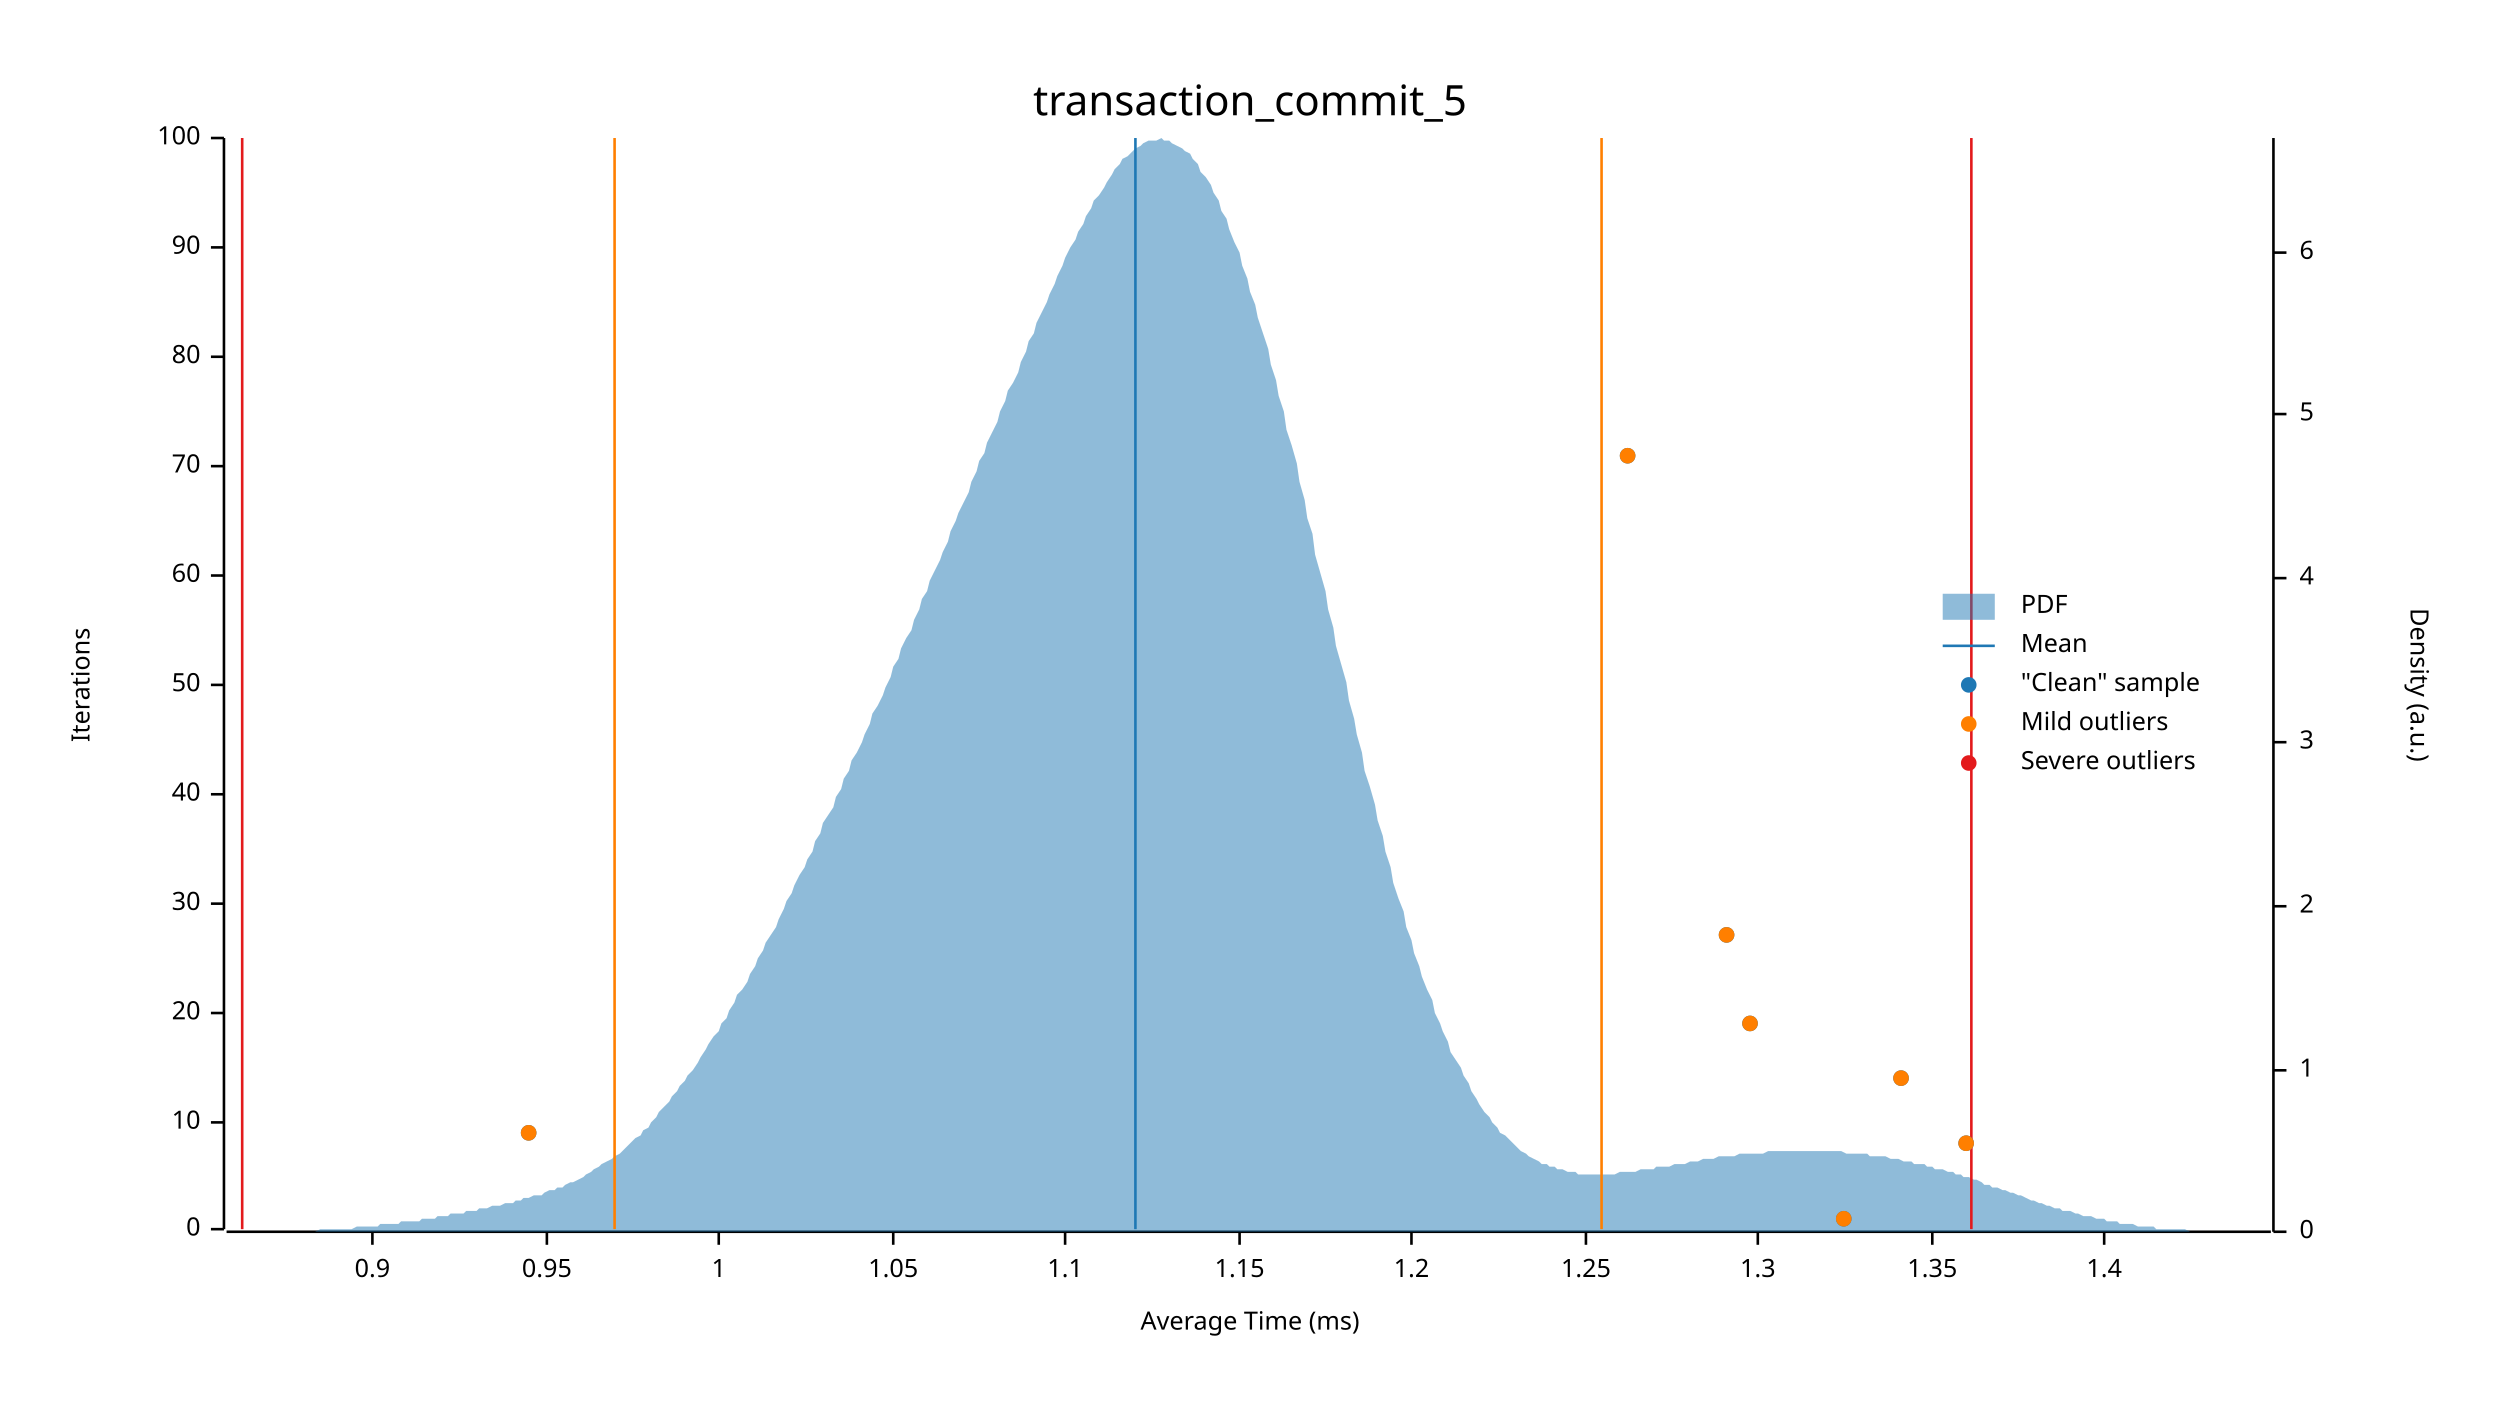
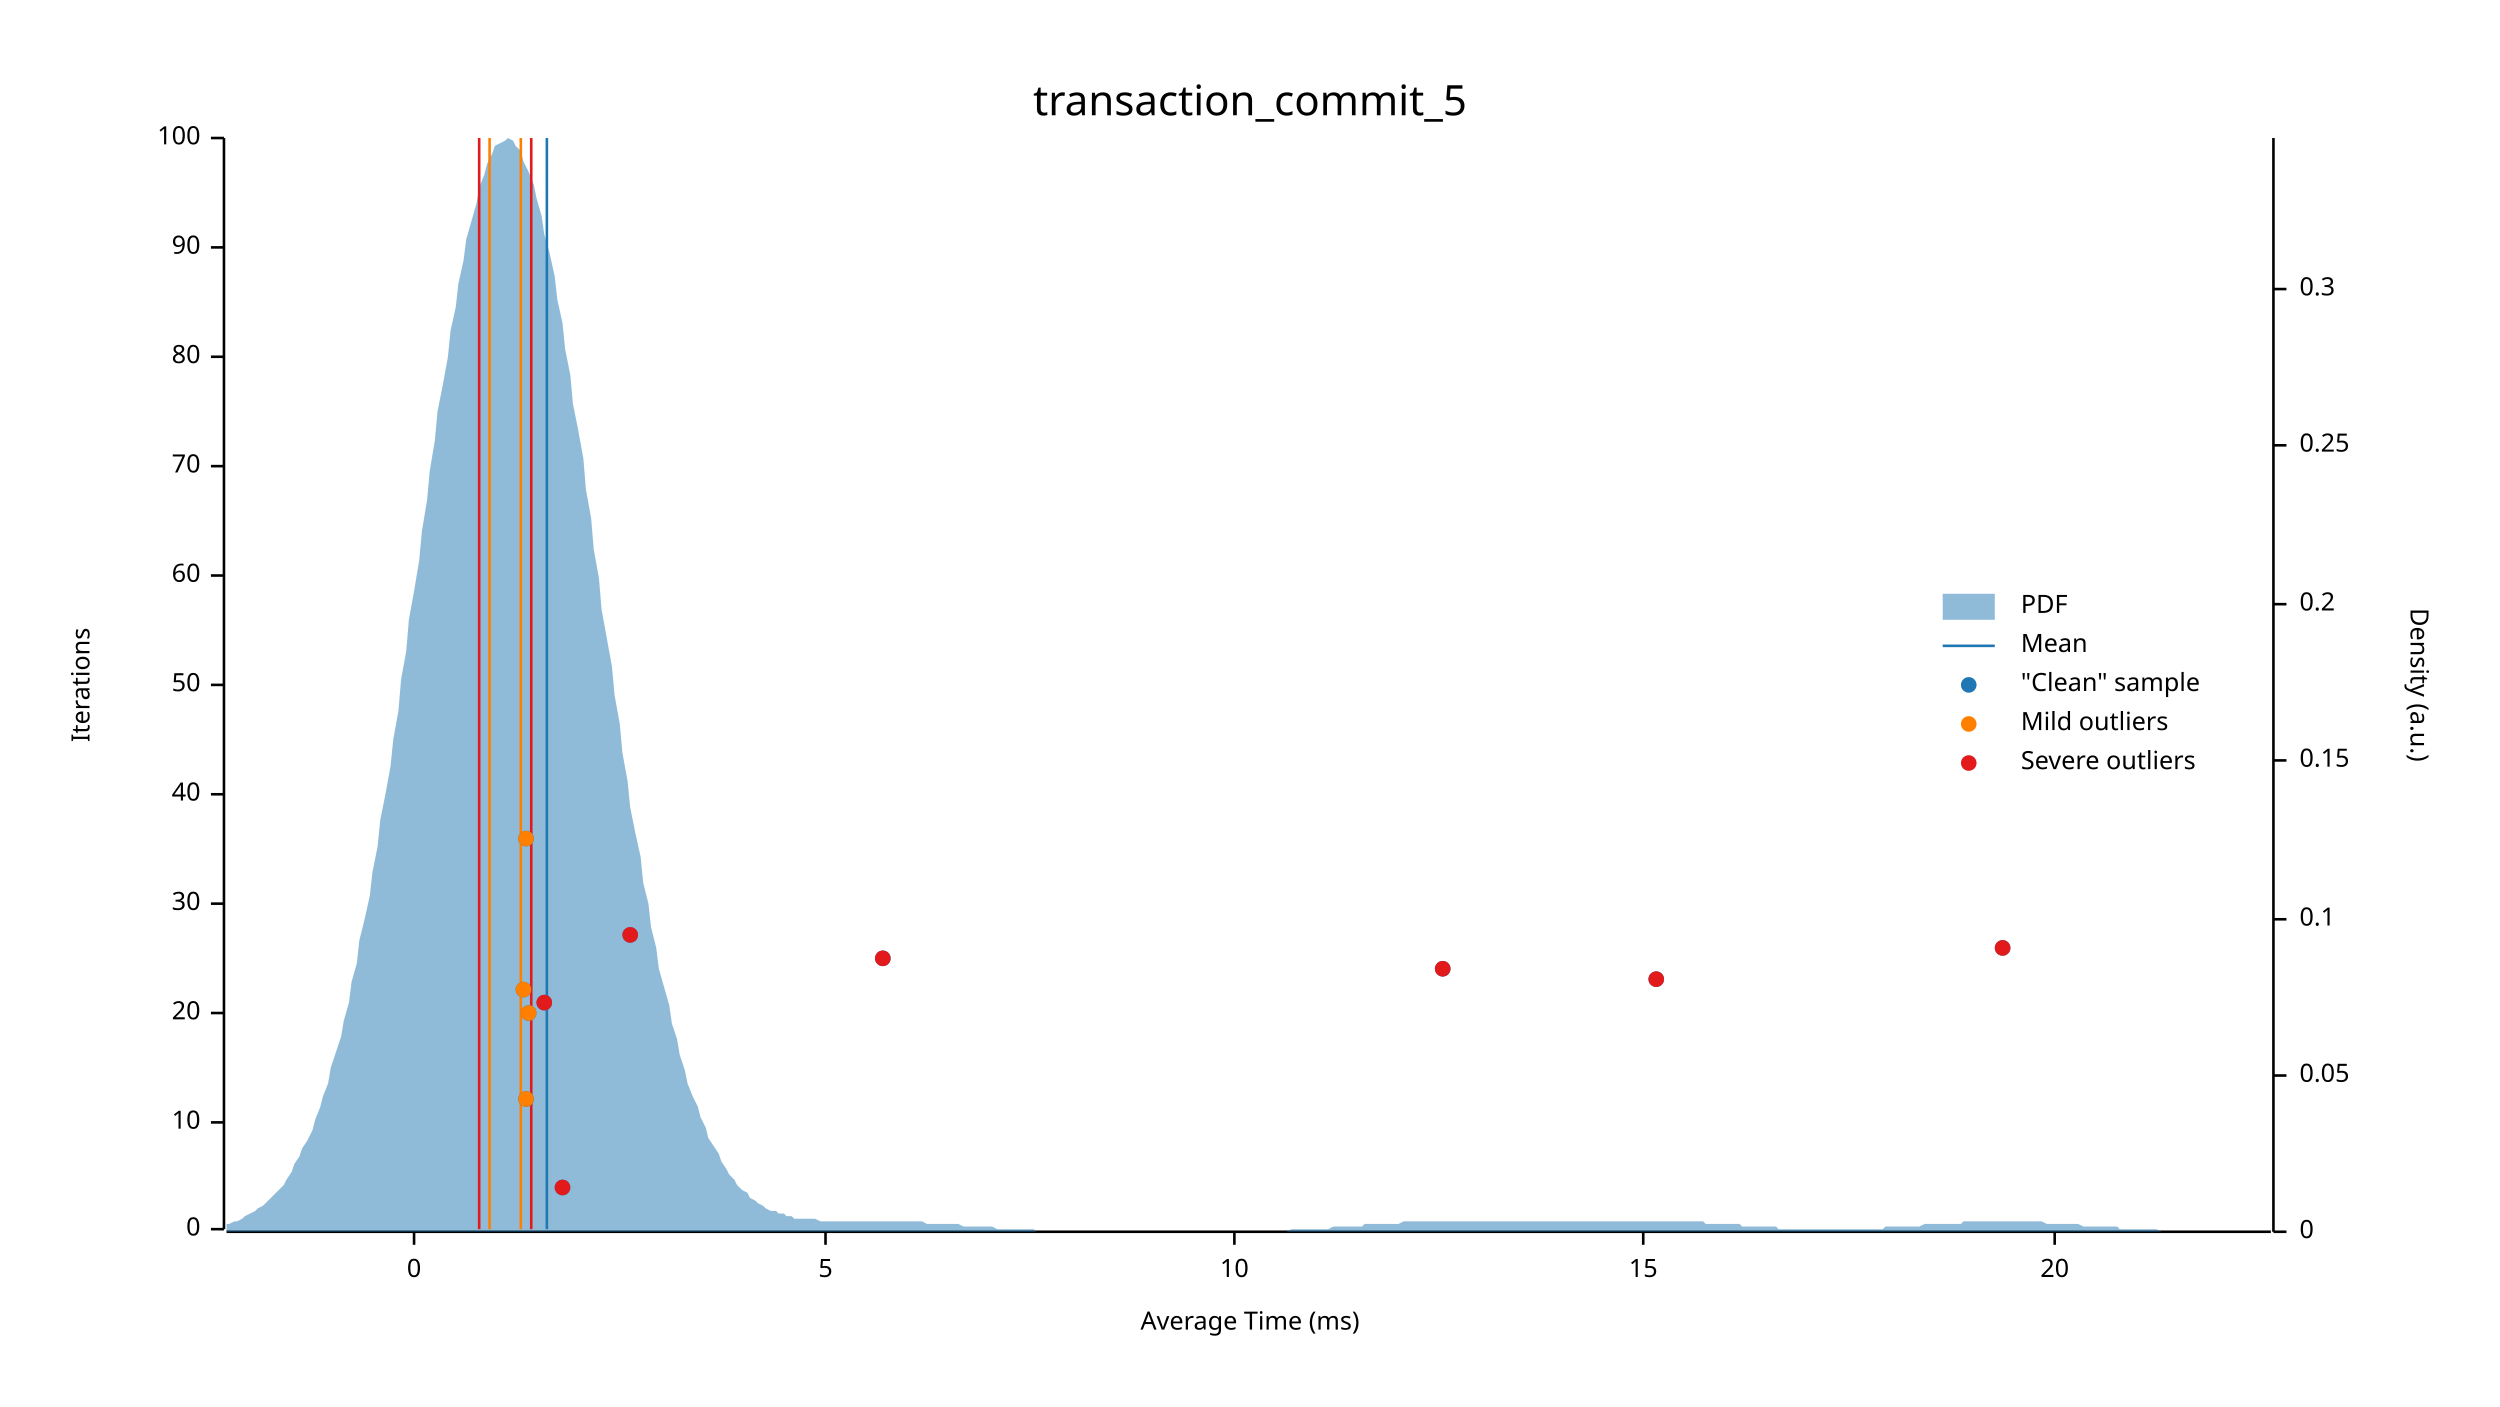
<svg xmlns="http://www.w3.org/2000/svg" width="960" height="540" viewBox="0 0 960 540">
  <text x="480" y="32" dy="0.76em" text-anchor="middle" font-family="sans-serif" font-size="16.129" opacity="1" fill="#000000">
transaction_commit_5
</text>
  <text x="27" y="263" dy="0.76em" text-anchor="middle" font-family="sans-serif" font-size="9.677" opacity="1" fill="#000000" transform="rotate(270, 27, 263)">
Iterations
</text>
  <text x="480" y="513" dy="-0.5ex" text-anchor="middle" font-family="sans-serif" font-size="9.677" opacity="1" fill="#000000">
Average Time (ms)
</text>
  <polyline fill="none" opacity="1" stroke="#000000" stroke-width="1" points="86,53 86,472 " />
  <text x="77" y="472" dy="0.5ex" text-anchor="end" font-family="sans-serif" font-size="9.677" opacity="1" fill="#000000">
0
</text>
  <polyline fill="none" opacity="1" stroke="#000000" stroke-width="1" points="81,472 86,472 " />
  <text x="77" y="431" dy="0.5ex" text-anchor="end" font-family="sans-serif" font-size="9.677" opacity="1" fill="#000000">
10
</text>
  <polyline fill="none" opacity="1" stroke="#000000" stroke-width="1" points="81,431 86,431 " />
  <text x="77" y="389" dy="0.5ex" text-anchor="end" font-family="sans-serif" font-size="9.677" opacity="1" fill="#000000">
20
</text>
  <polyline fill="none" opacity="1" stroke="#000000" stroke-width="1" points="81,389 86,389 " />
  <text x="77" y="347" dy="0.5ex" text-anchor="end" font-family="sans-serif" font-size="9.677" opacity="1" fill="#000000">
30
</text>
  <polyline fill="none" opacity="1" stroke="#000000" stroke-width="1" points="81,347 86,347 " />
  <text x="77" y="305" dy="0.5ex" text-anchor="end" font-family="sans-serif" font-size="9.677" opacity="1" fill="#000000">
40
</text>
  <polyline fill="none" opacity="1" stroke="#000000" stroke-width="1" points="81,305 86,305 " />
  <text x="77" y="263" dy="0.5ex" text-anchor="end" font-family="sans-serif" font-size="9.677" opacity="1" fill="#000000">
50
</text>
  <polyline fill="none" opacity="1" stroke="#000000" stroke-width="1" points="81,263 86,263 " />
  <text x="77" y="221" dy="0.5ex" text-anchor="end" font-family="sans-serif" font-size="9.677" opacity="1" fill="#000000">
60
</text>
  <polyline fill="none" opacity="1" stroke="#000000" stroke-width="1" points="81,221 86,221 " />
  <text x="77" y="179" dy="0.5ex" text-anchor="end" font-family="sans-serif" font-size="9.677" opacity="1" fill="#000000">
70
</text>
  <polyline fill="none" opacity="1" stroke="#000000" stroke-width="1" points="81,179 86,179 " />
  <text x="77" y="137" dy="0.5ex" text-anchor="end" font-family="sans-serif" font-size="9.677" opacity="1" fill="#000000">
80
</text>
  <polyline fill="none" opacity="1" stroke="#000000" stroke-width="1" points="81,137 86,137 " />
  <text x="77" y="95" dy="0.5ex" text-anchor="end" font-family="sans-serif" font-size="9.677" opacity="1" fill="#000000">
90
</text>
  <polyline fill="none" opacity="1" stroke="#000000" stroke-width="1" points="81,95 86,95 " />
  <text x="77" y="53" dy="0.5ex" text-anchor="end" font-family="sans-serif" font-size="9.677" opacity="1" fill="#000000">
100
</text>
  <polyline fill="none" opacity="1" stroke="#000000" stroke-width="1" points="81,53 86,53 " />
  <polyline fill="none" opacity="1" stroke="#000000" stroke-width="1" points="87,473 872,473 " />
-   <text x="143" y="483" dy="0.76em" text-anchor="middle" font-family="sans-serif" font-size="9.677" opacity="1" fill="#000000">
- 0.9
+   <text x="159" y="483" dy="0.76em" text-anchor="middle" font-family="sans-serif" font-size="9.677" opacity="1" fill="#000000">
+ 0
</text>
-   <polyline fill="none" opacity="1" stroke="#000000" stroke-width="1" points="143,473 143,478 " />
-   <text x="210" y="483" dy="0.76em" text-anchor="middle" font-family="sans-serif" font-size="9.677" opacity="1" fill="#000000">
- 0.95
+   <polyline fill="none" opacity="1" stroke="#000000" stroke-width="1" points="159,473 159,478 " />
+   <text x="317" y="483" dy="0.76em" text-anchor="middle" font-family="sans-serif" font-size="9.677" opacity="1" fill="#000000">
+ 5
</text>
-   <polyline fill="none" opacity="1" stroke="#000000" stroke-width="1" points="210,473 210,478 " />
-   <text x="276" y="483" dy="0.76em" text-anchor="middle" font-family="sans-serif" font-size="9.677" opacity="1" fill="#000000">
- 1
+   <polyline fill="none" opacity="1" stroke="#000000" stroke-width="1" points="317,473 317,478 " />
+   <text x="474" y="483" dy="0.76em" text-anchor="middle" font-family="sans-serif" font-size="9.677" opacity="1" fill="#000000">
+ 10
</text>
-   <polyline fill="none" opacity="1" stroke="#000000" stroke-width="1" points="276,473 276,478 " />
-   <text x="343" y="483" dy="0.76em" text-anchor="middle" font-family="sans-serif" font-size="9.677" opacity="1" fill="#000000">
- 1.05
+   <polyline fill="none" opacity="1" stroke="#000000" stroke-width="1" points="474,473 474,478 " />
+   <text x="631" y="483" dy="0.76em" text-anchor="middle" font-family="sans-serif" font-size="9.677" opacity="1" fill="#000000">
+ 15
</text>
-   <polyline fill="none" opacity="1" stroke="#000000" stroke-width="1" points="343,473 343,478 " />
-   <text x="409" y="483" dy="0.76em" text-anchor="middle" font-family="sans-serif" font-size="9.677" opacity="1" fill="#000000">
- 1.1
+   <polyline fill="none" opacity="1" stroke="#000000" stroke-width="1" points="631,473 631,478 " />
+   <text x="789" y="483" dy="0.76em" text-anchor="middle" font-family="sans-serif" font-size="9.677" opacity="1" fill="#000000">
+ 20
</text>
-   <polyline fill="none" opacity="1" stroke="#000000" stroke-width="1" points="409,473 409,478 " />
-   <text x="476" y="483" dy="0.76em" text-anchor="middle" font-family="sans-serif" font-size="9.677" opacity="1" fill="#000000">
- 1.15
- </text>
-   <polyline fill="none" opacity="1" stroke="#000000" stroke-width="1" points="476,473 476,478 " />
-   <text x="542" y="483" dy="0.76em" text-anchor="middle" font-family="sans-serif" font-size="9.677" opacity="1" fill="#000000">
- 1.2
- </text>
-   <polyline fill="none" opacity="1" stroke="#000000" stroke-width="1" points="542,473 542,478 " />
-   <text x="609" y="483" dy="0.76em" text-anchor="middle" font-family="sans-serif" font-size="9.677" opacity="1" fill="#000000">
- 1.25
- </text>
-   <polyline fill="none" opacity="1" stroke="#000000" stroke-width="1" points="609,473 609,478 " />
-   <text x="675" y="483" dy="0.76em" text-anchor="middle" font-family="sans-serif" font-size="9.677" opacity="1" fill="#000000">
- 1.3
- </text>
-   <polyline fill="none" opacity="1" stroke="#000000" stroke-width="1" points="675,473 675,478 " />
-   <text x="742" y="483" dy="0.76em" text-anchor="middle" font-family="sans-serif" font-size="9.677" opacity="1" fill="#000000">
- 1.35
- </text>
-   <polyline fill="none" opacity="1" stroke="#000000" stroke-width="1" points="742,473 742,478 " />
-   <text x="808" y="483" dy="0.76em" text-anchor="middle" font-family="sans-serif" font-size="9.677" opacity="1" fill="#000000">
- 1.4
- </text>
-   <polyline fill="none" opacity="1" stroke="#000000" stroke-width="1" points="808,473 808,478 " />
+   <polyline fill="none" opacity="1" stroke="#000000" stroke-width="1" points="789,473 789,478 " />
  <text x="933" y="263" dy="0.76em" text-anchor="middle" font-family="sans-serif" font-size="9.677" opacity="1" fill="#000000" transform="rotate(90, 933, 263)">
Density (a.u.)
</text>
  <polyline fill="none" opacity="1" stroke="#000000" stroke-width="1" points="873,53 873,473 " />
  <text x="883" y="473" dy="0.5ex" text-anchor="start" font-family="sans-serif" font-size="9.677" opacity="1" fill="#000000">
0
</text>
  <polyline fill="none" opacity="1" stroke="#000000" stroke-width="1" points="873,473 878,473 " />
-   <text x="883" y="411" dy="0.5ex" text-anchor="start" font-family="sans-serif" font-size="9.677" opacity="1" fill="#000000">
- 1
+   <text x="883" y="413" dy="0.5ex" text-anchor="start" font-family="sans-serif" font-size="9.677" opacity="1" fill="#000000">
+ 0.05
</text>
-   <polyline fill="none" opacity="1" stroke="#000000" stroke-width="1" points="873,411 878,411 " />
-   <text x="883" y="348" dy="0.5ex" text-anchor="start" font-family="sans-serif" font-size="9.677" opacity="1" fill="#000000">
- 2
+   <polyline fill="none" opacity="1" stroke="#000000" stroke-width="1" points="873,413 878,413 " />
+   <text x="883" y="353" dy="0.5ex" text-anchor="start" font-family="sans-serif" font-size="9.677" opacity="1" fill="#000000">
+ 0.1
</text>
-   <polyline fill="none" opacity="1" stroke="#000000" stroke-width="1" points="873,348 878,348 " />
-   <text x="883" y="285" dy="0.5ex" text-anchor="start" font-family="sans-serif" font-size="9.677" opacity="1" fill="#000000">
- 3
+   <polyline fill="none" opacity="1" stroke="#000000" stroke-width="1" points="873,353 878,353 " />
+   <text x="883" y="292" dy="0.5ex" text-anchor="start" font-family="sans-serif" font-size="9.677" opacity="1" fill="#000000">
+ 0.15
</text>
-   <polyline fill="none" opacity="1" stroke="#000000" stroke-width="1" points="873,285 878,285 " />
-   <text x="883" y="222" dy="0.5ex" text-anchor="start" font-family="sans-serif" font-size="9.677" opacity="1" fill="#000000">
- 4
+   <polyline fill="none" opacity="1" stroke="#000000" stroke-width="1" points="873,292 878,292 " />
+   <text x="883" y="232" dy="0.5ex" text-anchor="start" font-family="sans-serif" font-size="9.677" opacity="1" fill="#000000">
+ 0.2
</text>
-   <polyline fill="none" opacity="1" stroke="#000000" stroke-width="1" points="873,222 878,222 " />
-   <text x="883" y="159" dy="0.5ex" text-anchor="start" font-family="sans-serif" font-size="9.677" opacity="1" fill="#000000">
- 5
+   <polyline fill="none" opacity="1" stroke="#000000" stroke-width="1" points="873,232 878,232 " />
+   <text x="883" y="171" dy="0.5ex" text-anchor="start" font-family="sans-serif" font-size="9.677" opacity="1" fill="#000000">
+ 0.25
</text>
-   <polyline fill="none" opacity="1" stroke="#000000" stroke-width="1" points="873,159 878,159 " />
-   <text x="883" y="97" dy="0.5ex" text-anchor="start" font-family="sans-serif" font-size="9.677" opacity="1" fill="#000000">
- 6
+   <polyline fill="none" opacity="1" stroke="#000000" stroke-width="1" points="873,171 878,171 " />
+   <text x="883" y="111" dy="0.5ex" text-anchor="start" font-family="sans-serif" font-size="9.677" opacity="1" fill="#000000">
+ 0.3
</text>
-   <polyline fill="none" opacity="1" stroke="#000000" stroke-width="1" points="873,97 878,97 " />
-   <polygon opacity="0.5" fill="#1F78B4" points="87,473 88,473 90,473 91,473 93,473 94,473 96,473 98,473 99,473 101,473 102,473 104,473 105,473 107,473 109,473 110,473 112,473 113,473 115,473 116,473 118,473 120,473 121,473 123,472 124,472 126,472 127,472 129,472 131,472 132,472 134,472 135,472 137,471 138,471 140,471 142,471 143,471 145,471 146,470 148,470 150,470 151,470 153,470 154,469 156,469 157,469 159,469 161,469 162,468 164,468 165,468 167,468 168,467 170,467 172,467 173,466 175,466 176,466 178,466 179,465 181,465 183,465 184,464 186,464 187,464 189,463 190,463 192,463 194,462 195,462 197,462 198,461 200,461 201,460 203,460 205,459 206,459 208,459 209,458 211,457 213,457 214,456 216,456 217,455 219,454 220,454 222,453 224,452 225,451 227,450 228,449 230,448 231,447 233,446 235,445 236,444 238,443 239,442 241,440 242,439 244,437 246,436 247,434 249,433 250,431 252,429 253,427 255,425 257,423 258,421 260,419 261,417 263,415 264,413 266,411 268,408 269,406 271,403 272,401 274,398 276,396 277,393 279,391 280,388 282,385 283,382 285,380 287,377 288,374 290,371 291,368 293,365 294,362 296,359 298,356 299,353 301,349 302,346 304,343 305,340 307,336 309,333 310,330 312,327 313,323 315,320 316,316 318,313 320,310 321,306 323,303 324,299 326,296 327,292 329,289 331,285 332,282 334,278 335,274 337,271 339,267 340,264 342,260 343,256 345,253 346,249 348,245 350,242 351,238 353,234 354,230 356,227 357,223 359,219 361,215 362,212 364,208 365,204 367,200 368,197 370,193 372,189 373,185 375,181 376,177 378,174 379,170 381,166 383,162 384,158 386,154 387,150 389,147 391,143 392,139 394,135 395,131 397,128 398,124 400,120 402,116 403,113 405,109 406,106 408,102 409,99 411,95 413,92 414,89 416,86 417,83 419,80 420,77 422,75 424,72 425,70 427,67 428,65 430,63 431,61 433,60 435,58 436,57 438,56 439,55 441,54 442,54 444,54 446,53 447,54 449,54 450,55 452,56 454,57 455,58 457,59 458,61 460,63 461,66 463,68 465,71 466,74 468,77 469,81 471,84 472,88 474,93 476,97 477,102 479,107 480,112 482,117 483,122 485,128 487,134 488,140 490,146 491,152 493,158 494,165 496,171 498,178 499,185 501,192 502,199 504,205 505,213 507,220 509,227 510,234 512,241 513,248 515,255 517,262 518,269 520,276 521,282 523,289 524,296 526,302 528,309 529,315 531,321 532,327 534,333 535,339 537,345 539,350 540,356 542,361 543,366 545,371 546,375 548,380 550,384 551,389 553,393 554,396 556,400 557,404 559,407 561,410 562,413 564,416 565,419 567,422 568,424 570,427 572,429 573,431 575,433 576,435 578,436 580,438 581,439 583,441 584,442 586,443 587,444 589,445 591,446 592,447 594,447 595,448 597,448 598,449 600,449 602,450 603,450 605,450 606,451 608,451 609,451 611,451 613,451 614,451 616,451 617,451 619,451 620,451 622,450 624,450 625,450 627,450 628,450 630,449 632,449 633,449 635,449 636,448 638,448 639,448 641,448 643,447 644,447 646,447 647,447 649,446 650,446 652,446 654,445 655,445 657,445 658,445 660,444 661,444 663,444 665,444 666,444 668,443 669,443 671,443 672,443 674,443 676,443 677,443 679,442 680,442 682,442 683,442 685,442 687,442 688,442 690,442 691,442 693,442 695,442 696,442 698,442 699,442 701,442 702,442 704,442 706,442 707,442 709,443 710,443 712,443 713,443 715,443 717,443 718,444 720,444 721,444 723,444 724,444 726,445 728,445 729,445 731,446 732,446 734,446 735,447 737,447 739,447 740,448 742,448 743,449 745,449 746,449 748,450 750,450 751,451 753,451 754,452 756,452 758,453 759,453 761,454 762,455 764,455 765,456 767,456 769,457 770,457 772,458 773,458 775,459 776,459 778,460 780,461 781,461 783,462 784,462 786,463 787,463 789,464 791,464 792,465 794,465 795,465 797,466 798,466 800,467 802,467 803,467 805,468 806,468 808,468 809,469 811,469 813,469 814,470 816,470 817,470 819,470 821,471 822,471 824,471 825,471 827,471 828,472 830,472 832,472 833,472 835,472 836,472 838,472 839,472 841,473 843,473 844,473 846,473 847,473 849,473 850,473 852,473 854,473 855,473 857,473 858,473 860,473 861,473 863,473 865,473 866,473 868,473 869,473 871,473 873,473 873,473 87,473 " />
-   <polyline fill="none" opacity="1" stroke="#1F78B4" stroke-width="1" points="436,472 436,53 " />
-   <polyline fill="none" opacity="1" stroke="#FF7F00" stroke-width="1" points="236,472 236,53 " />
-   <polyline fill="none" opacity="1" stroke="#FF7F00" stroke-width="1" points="615,472 615,53 " />
-   <polyline fill="none" opacity="1" stroke="#E31A1C" stroke-width="1" points="93,472 93,53 " />
-   <polyline fill="none" opacity="1" stroke="#E31A1C" stroke-width="1" points="757,472 757,53 " />
-   <circle cx="708" cy="468" r="3" opacity="1" fill="#1F78B4" stroke="none" stroke-width="1" />
-   <circle cx="755" cy="439" r="3" opacity="1" fill="#1F78B4" stroke="none" stroke-width="1" />
-   <circle cx="203" cy="435" r="3" opacity="1" fill="#1F78B4" stroke="none" stroke-width="1" />
-   <circle cx="730" cy="414" r="3" opacity="1" fill="#1F78B4" stroke="none" stroke-width="1" />
-   <circle cx="672" cy="393" r="3" opacity="1" fill="#1F78B4" stroke="none" stroke-width="1" />
-   <circle cx="663" cy="359" r="3" opacity="1" fill="#1F78B4" stroke="none" stroke-width="1" />
-   <circle cx="625" cy="175" r="3" opacity="1" fill="#1F78B4" stroke="none" stroke-width="1" />
-   <circle cx="708" cy="468" r="3" opacity="1" fill="#FF7F00" stroke="none" stroke-width="1" />
-   <circle cx="755" cy="439" r="3" opacity="1" fill="#FF7F00" stroke="none" stroke-width="1" />
-   <circle cx="203" cy="435" r="3" opacity="1" fill="#FF7F00" stroke="none" stroke-width="1" />
-   <circle cx="730" cy="414" r="3" opacity="1" fill="#FF7F00" stroke="none" stroke-width="1" />
-   <circle cx="672" cy="393" r="3" opacity="1" fill="#FF7F00" stroke="none" stroke-width="1" />
-   <circle cx="663" cy="359" r="3" opacity="1" fill="#FF7F00" stroke="none" stroke-width="1" />
-   <circle cx="625" cy="175" r="3" opacity="1" fill="#FF7F00" stroke="none" stroke-width="1" />
+   <polyline fill="none" opacity="1" stroke="#000000" stroke-width="1" points="873,111 878,111 " />
+   <polygon opacity="0.5" fill="#1F78B4" points="87,470 88,470 90,469 91,469 93,468 94,467 96,466 98,465 99,464 101,463 102,462 104,460 105,459 107,457 109,455 110,453 112,450 113,447 115,444 116,441 118,438 120,434 121,430 123,425 124,421 126,416 127,410 129,404 131,398 132,392 134,385 135,377 137,370 138,361 140,353 142,344 143,335 145,325 146,315 148,305 150,294 151,284 153,273 154,261 156,250 157,238 159,227 161,215 162,204 164,192 165,181 167,169 168,158 170,148 172,137 173,127 175,118 176,109 178,100 179,92 181,85 183,78 184,72 186,67 187,63 189,59 190,56 192,55 194,54 195,53 197,54 198,56 200,58 201,62 203,66 205,71 206,76 208,83 209,90 211,97 213,106 214,115 216,124 217,134 219,144 220,155 222,165 224,176 225,188 227,199 228,211 230,222 231,234 233,245 235,256 236,267 238,278 239,289 241,300 242,310 244,320 246,329 247,339 249,347 250,356 252,364 253,372 255,379 257,386 258,393 260,399 261,405 263,411 264,416 266,421 268,425 269,429 271,433 272,437 274,440 276,443 277,446 279,449 280,451 282,453 283,455 285,457 287,458 288,460 290,461 291,462 293,463 294,464 296,465 298,465 299,466 301,466 302,467 304,467 305,468 307,468 309,468 310,468 312,468 313,468 315,469 316,469 318,469 320,469 321,469 323,469 324,469 326,469 327,469 329,469 331,469 332,469 334,469 335,469 337,469 339,469 340,469 342,469 343,469 345,469 346,469 348,469 350,469 351,469 353,469 354,469 356,470 357,470 359,470 361,470 362,470 364,470 365,470 367,470 368,470 370,471 372,471 373,471 375,471 376,471 378,471 379,471 381,471 383,472 384,472 386,472 387,472 389,472 391,472 392,472 394,472 395,472 397,472 398,473 400,473 402,473 403,473 405,473 406,473 408,473 409,473 411,473 413,473 414,473 416,473 417,473 419,473 420,473 422,473 424,473 425,473 427,473 428,473 430,473 431,473 433,473 435,473 436,473 438,473 439,473 441,473 442,473 444,473 446,473 447,473 449,473 450,473 452,473 454,473 455,473 457,473 458,473 460,473 461,473 463,473 465,473 466,473 468,473 469,473 471,473 472,473 474,473 476,473 477,473 479,473 480,473 482,473 483,473 485,473 487,473 488,473 490,473 491,473 493,473 494,473 496,472 498,472 499,472 501,472 502,472 504,472 505,472 507,472 509,472 510,472 512,471 513,471 515,471 517,471 518,471 520,471 521,471 523,471 524,470 526,470 528,470 529,470 531,470 532,470 534,470 535,470 537,470 539,469 540,469 542,469 543,469 545,469 546,469 548,469 550,469 551,469 553,469 554,469 556,469 557,469 559,469 561,469 562,469 564,469 565,469 567,469 568,469 570,469 572,469 573,469 575,469 576,469 578,469 580,469 581,469 583,469 584,469 586,469 587,469 589,469 591,469 592,469 594,469 595,469 597,469 598,469 600,469 602,469 603,469 605,469 606,469 608,469 609,469 611,469 613,469 614,469 616,469 617,469 619,469 620,469 622,469 624,469 625,469 627,469 628,469 630,469 632,469 633,469 635,469 636,469 638,469 639,469 641,469 643,469 644,469 646,469 647,469 649,469 650,469 652,469 654,469 655,470 657,470 658,470 660,470 661,470 663,470 665,470 666,470 668,470 669,471 671,471 672,471 674,471 676,471 677,471 679,471 680,471 682,471 683,472 685,472 687,472 688,472 690,472 691,472 693,472 695,472 696,472 698,472 699,472 701,472 702,472 704,472 706,472 707,472 709,472 710,472 712,472 713,472 715,472 717,472 718,472 720,472 721,472 723,472 724,471 726,471 728,471 729,471 731,471 732,471 734,471 735,471 737,471 739,470 740,470 742,470 743,470 745,470 746,470 748,470 750,470 751,470 753,470 754,469 756,469 758,469 759,469 761,469 762,469 764,469 765,469 767,469 769,469 770,469 772,469 773,469 775,469 776,469 778,469 780,469 781,469 783,469 784,469 786,470 787,470 789,470 791,470 792,470 794,470 795,470 797,470 798,470 800,471 802,471 803,471 805,471 806,471 808,471 809,471 811,471 813,471 814,472 816,472 817,472 819,472 821,472 822,472 824,472 825,472 827,472 828,472 830,473 832,473 833,473 835,473 836,473 838,473 839,473 841,473 843,473 844,473 846,473 847,473 849,473 850,473 852,473 854,473 855,473 857,473 858,473 860,473 861,473 863,473 865,473 866,473 868,473 869,473 871,473 873,473 873,473 87,473 " />
+   <polyline fill="none" opacity="1" stroke="#1F78B4" stroke-width="1" points="210,472 210,53 " />
+   <polyline fill="none" opacity="1" stroke="#FF7F00" stroke-width="1" points="188,472 188,53 " />
+   <polyline fill="none" opacity="1" stroke="#FF7F00" stroke-width="1" points="200,472 200,53 " />
+   <polyline fill="none" opacity="1" stroke="#E31A1C" stroke-width="1" points="184,472 184,53 " />
+   <polyline fill="none" opacity="1" stroke="#E31A1C" stroke-width="1" points="204,472 204,53 " />
+   <circle cx="216" cy="456" r="3" opacity="1" fill="#1F78B4" stroke="none" stroke-width="1" />
+   <circle cx="202" cy="422" r="3" opacity="1" fill="#1F78B4" stroke="none" stroke-width="1" />
+   <circle cx="203" cy="389" r="3" opacity="1" fill="#1F78B4" stroke="none" stroke-width="1" />
+   <circle cx="209" cy="385" r="3" opacity="1" fill="#1F78B4" stroke="none" stroke-width="1" />
+   <circle cx="201" cy="380" r="3" opacity="1" fill="#1F78B4" stroke="none" stroke-width="1" />
+   <circle cx="636" cy="376" r="3" opacity="1" fill="#1F78B4" stroke="none" stroke-width="1" />
+   <circle cx="554" cy="372" r="3" opacity="1" fill="#1F78B4" stroke="none" stroke-width="1" />
+   <circle cx="339" cy="368" r="3" opacity="1" fill="#1F78B4" stroke="none" stroke-width="1" />
+   <circle cx="769" cy="364" r="3" opacity="1" fill="#1F78B4" stroke="none" stroke-width="1" />
+   <circle cx="242" cy="359" r="3" opacity="1" fill="#1F78B4" stroke="none" stroke-width="1" />
+   <circle cx="202" cy="322" r="3" opacity="1" fill="#1F78B4" stroke="none" stroke-width="1" />
+   <circle cx="202" cy="422" r="3" opacity="1" fill="#FF7F00" stroke="none" stroke-width="1" />
+   <circle cx="203" cy="389" r="3" opacity="1" fill="#FF7F00" stroke="none" stroke-width="1" />
+   <circle cx="201" cy="380" r="3" opacity="1" fill="#FF7F00" stroke="none" stroke-width="1" />
+   <circle cx="202" cy="322" r="3" opacity="1" fill="#FF7F00" stroke="none" stroke-width="1" />
+   <circle cx="216" cy="456" r="3" opacity="1" fill="#E31A1C" stroke="none" stroke-width="1" />
+   <circle cx="209" cy="385" r="3" opacity="1" fill="#E31A1C" stroke="none" stroke-width="1" />
+   <circle cx="636" cy="376" r="3" opacity="1" fill="#E31A1C" stroke="none" stroke-width="1" />
+   <circle cx="554" cy="372" r="3" opacity="1" fill="#E31A1C" stroke="none" stroke-width="1" />
+   <circle cx="339" cy="368" r="3" opacity="1" fill="#E31A1C" stroke="none" stroke-width="1" />
+   <circle cx="769" cy="364" r="3" opacity="1" fill="#E31A1C" stroke="none" stroke-width="1" />
+   <circle cx="242" cy="359" r="3" opacity="1" fill="#E31A1C" stroke="none" stroke-width="1" />
  <text x="776" y="228" dy="0.76em" text-anchor="start" font-family="sans-serif" font-size="9.677" opacity="1" fill="#000000">
PDF
</text>
  <text x="776" y="243" dy="0.76em" text-anchor="start" font-family="sans-serif" font-size="9.677" opacity="1" fill="#000000">
Mean
</text>
  <text x="776" y="258" dy="0.76em" text-anchor="start" font-family="sans-serif" font-size="9.677" opacity="1" fill="#000000">
"Clean" sample
</text>
  <text x="776" y="273" dy="0.76em" text-anchor="start" font-family="sans-serif" font-size="9.677" opacity="1" fill="#000000">
Mild outliers
</text>
  <text x="776" y="288" dy="0.76em" text-anchor="start" font-family="sans-serif" font-size="9.677" opacity="1" fill="#000000">
Severe outliers
</text>
  <rect x="746" y="228" width="20" height="10" opacity="0.5" fill="#1F78B4" stroke="none" />
  <polyline fill="none" opacity="1" stroke="#1F78B4" stroke-width="1" points="746,248 766,248 " />
  <circle cx="756" cy="263" r="3" opacity="1" fill="#1F78B4" stroke="none" stroke-width="1" />
  <circle cx="756" cy="278" r="3" opacity="1" fill="#FF7F00" stroke="none" stroke-width="1" />
  <circle cx="756" cy="293" r="3" opacity="1" fill="#E31A1C" stroke="none" stroke-width="1" />
</svg>
